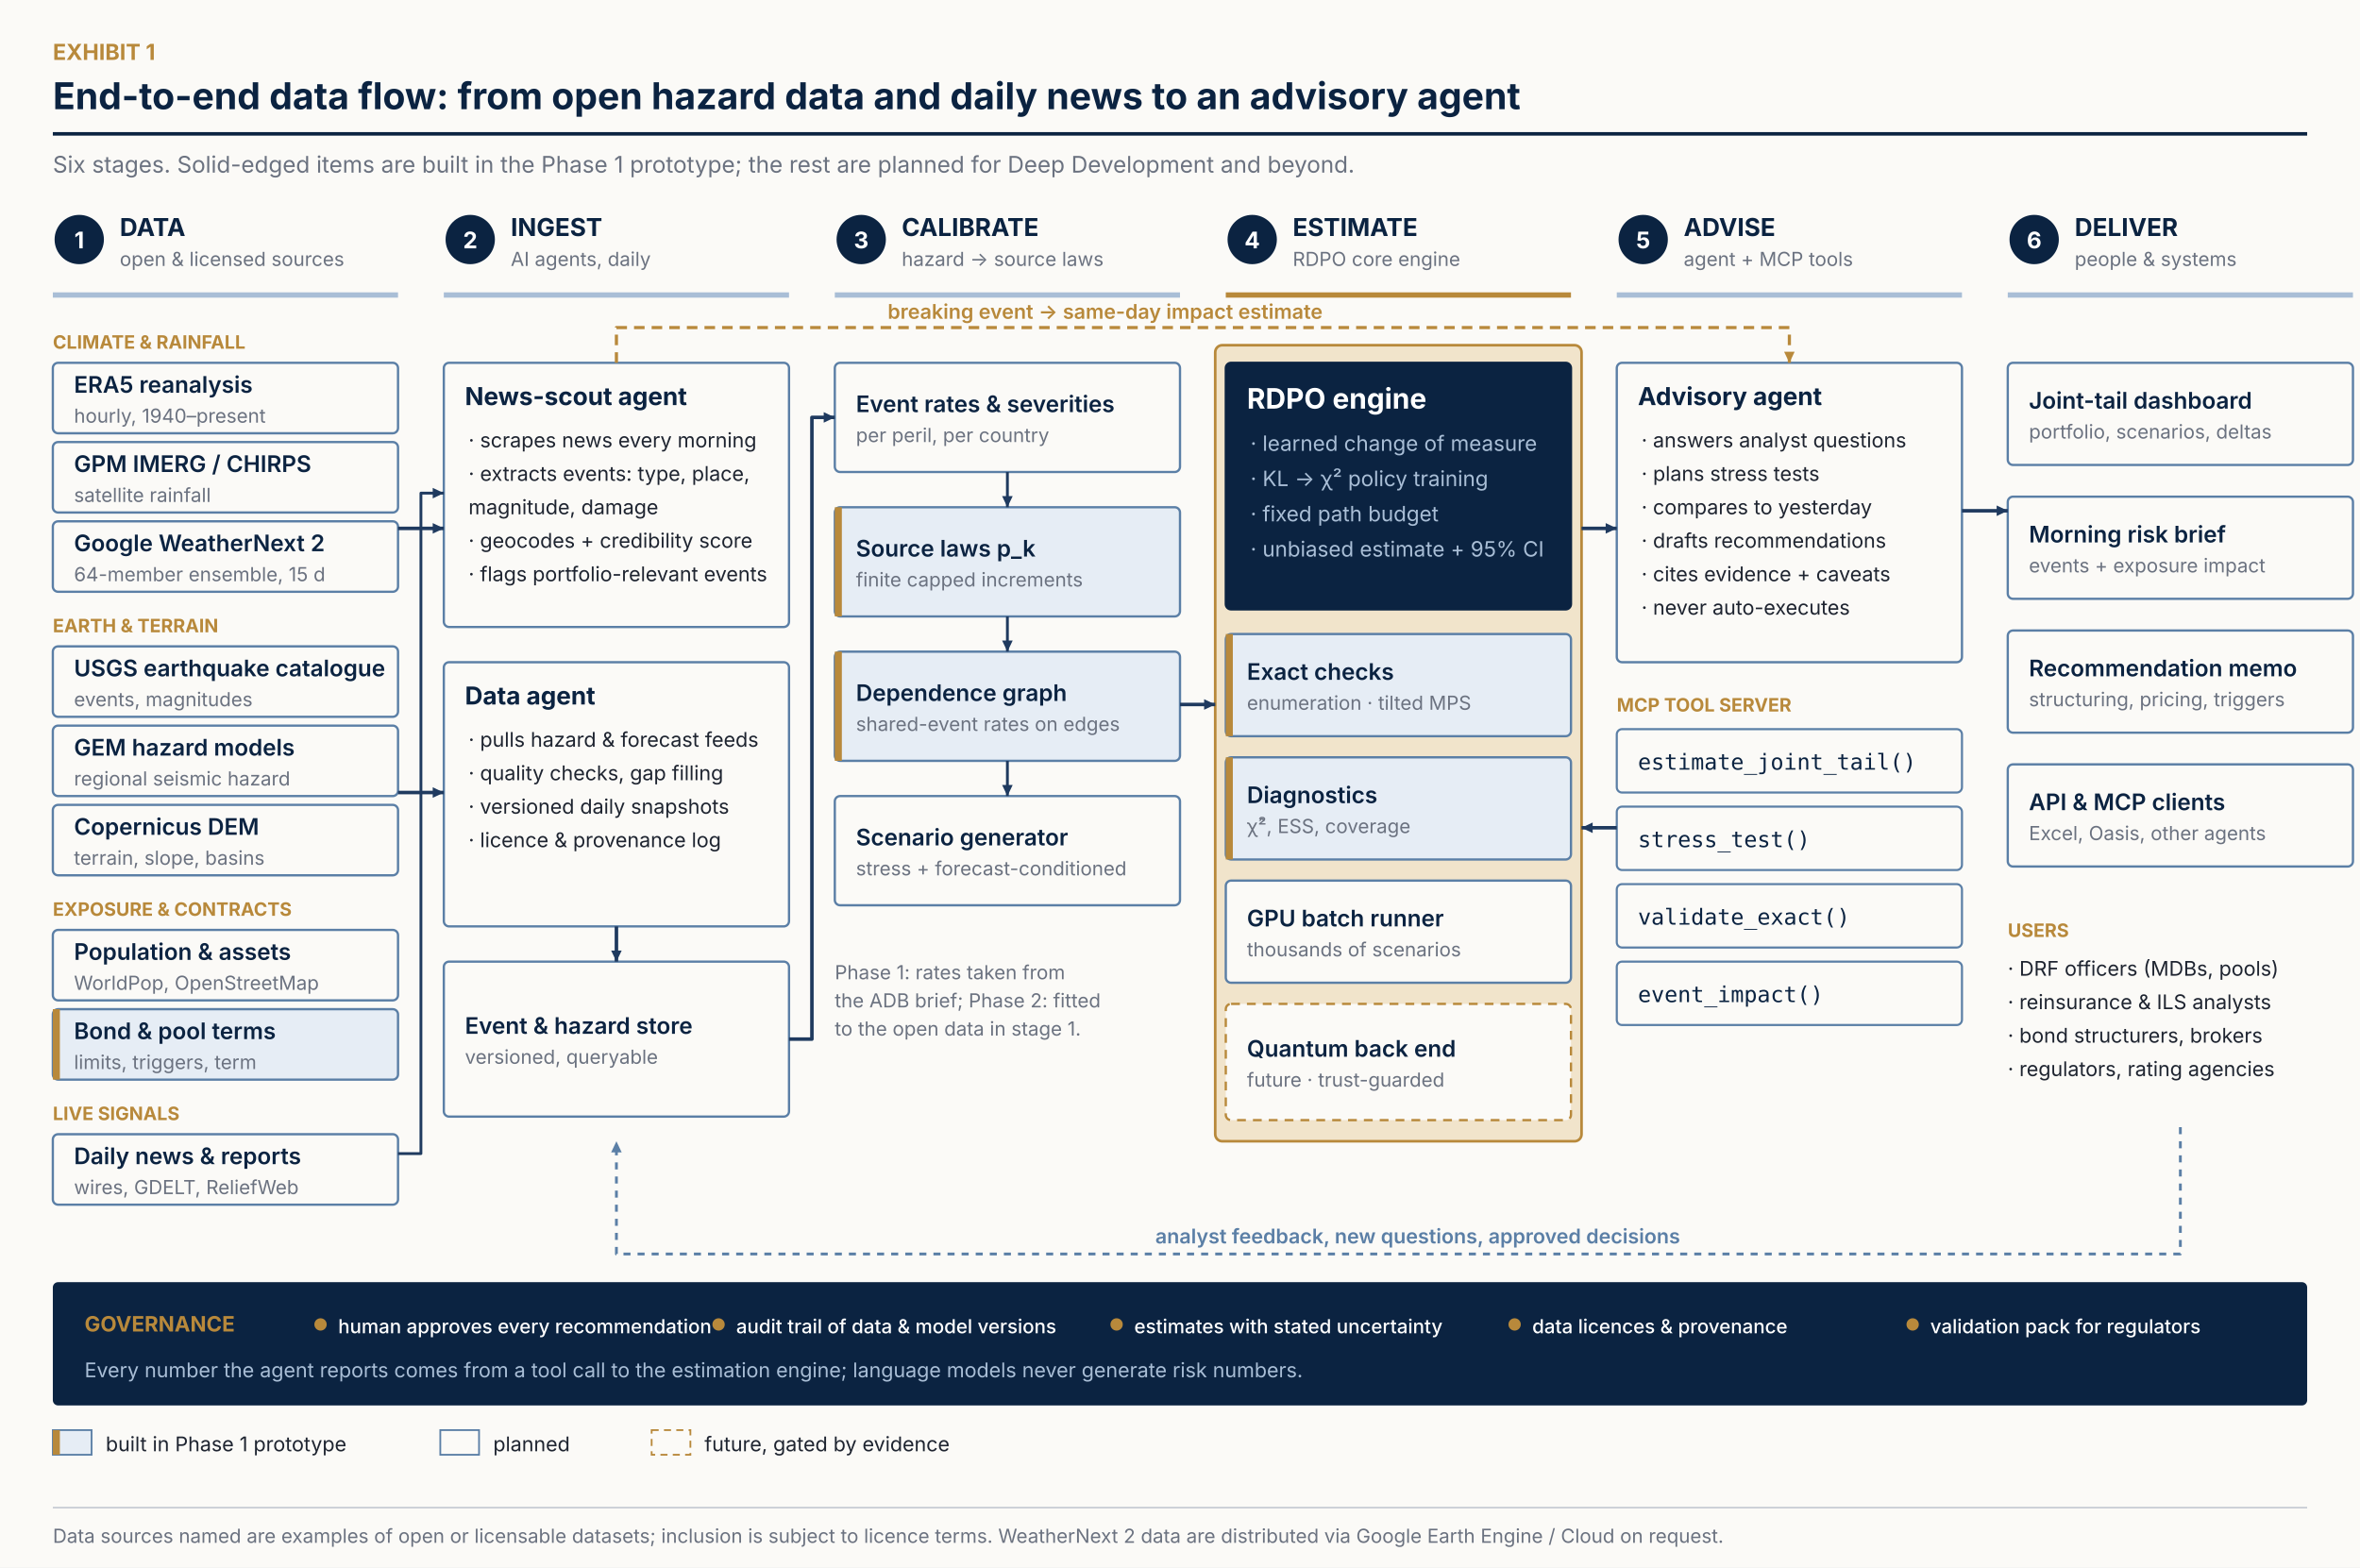
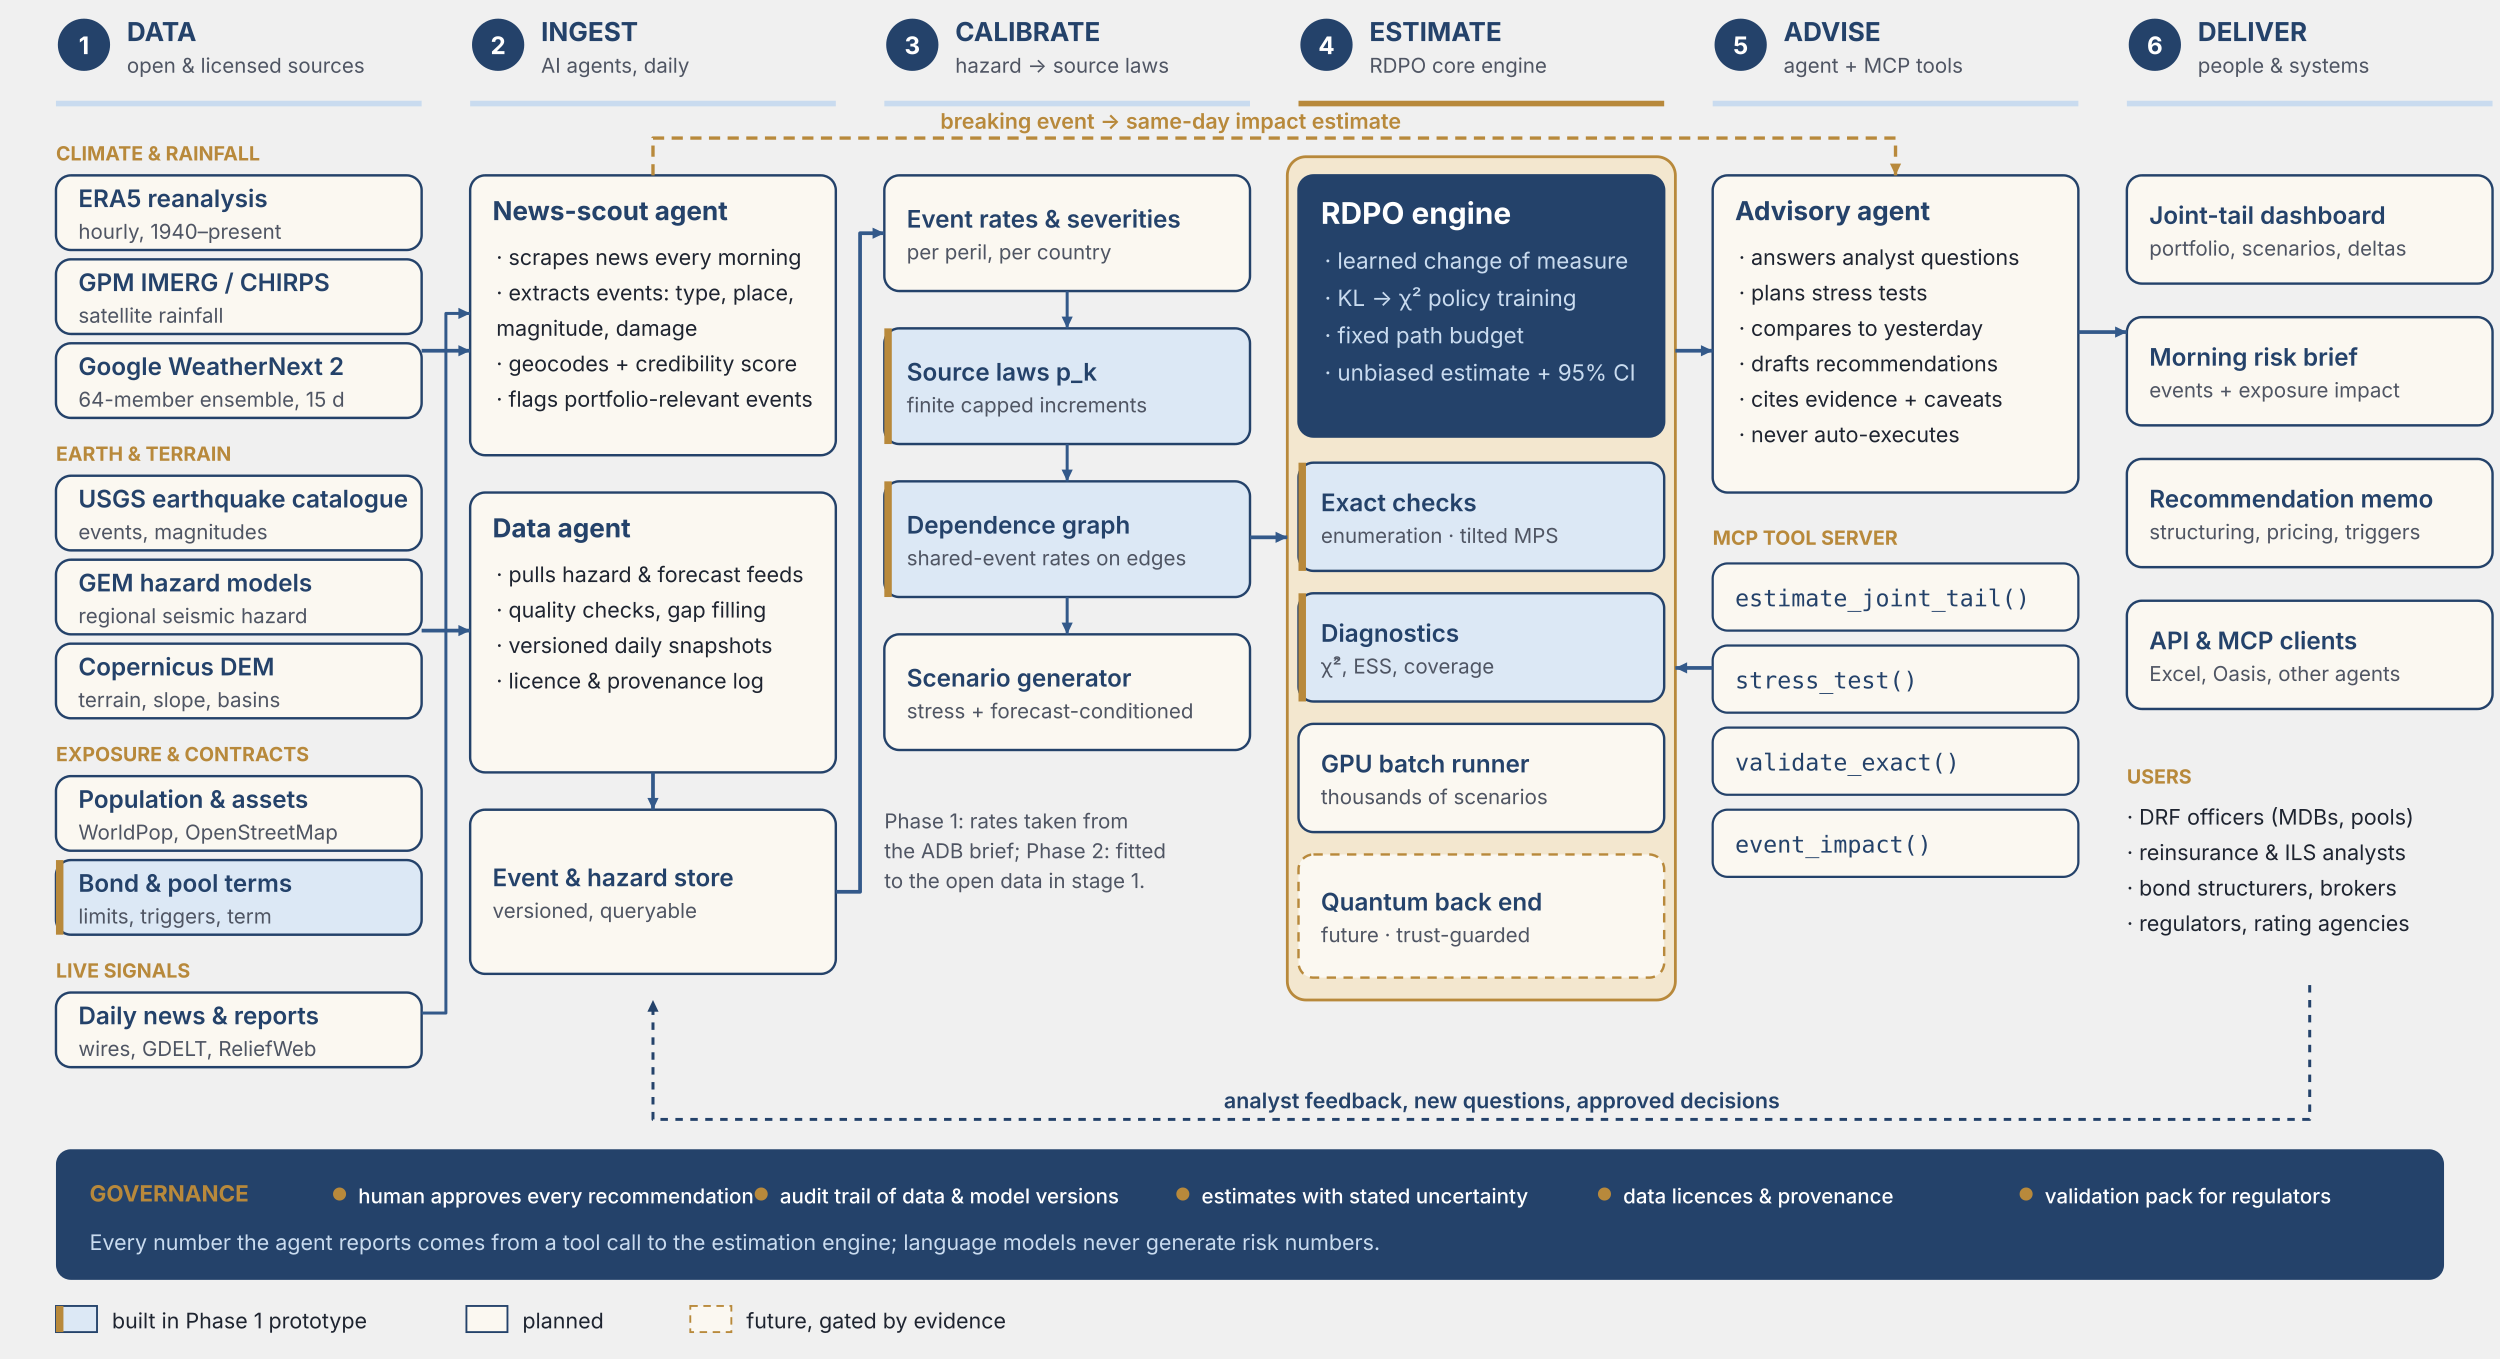
- <svg xmlns="http://www.w3.org/2000/svg" viewBox="0 0 1340 890" width="1340" height="890" font-family="Inter, 'Helvetica Neue', Arial, sans-serif">
-   <rect width="1340" height="890" fill="#FBFAF7" />
-   <text x="30" y="34" font-size="12.5" fill="#B8893B" font-weight="700" text-anchor="start">EXHIBIT 1</text>
-   <text x="30" y="62" font-size="21" fill="#0B2341" font-weight="700" text-anchor="start">End-to-end data flow: from open hazard data and daily news to an advisory agent</text>
-   <line x1="30" y1="76" x2="1310" y2="76" stroke="#0B2341" stroke-width="2" />
-   <text x="30" y="98" font-size="13" fill="#6B7280" font-weight="400" text-anchor="start">Six stages. Solid-edged items are built in the Phase 1 prototype; the rest are planned for Deep Development and beyond.</text>
-   <circle cx="45" cy="136" r="14" fill="#0B2341" />
-   <text x="45" y="141" font-size="13" fill="#FFFFFF" font-weight="700" text-anchor="middle">1</text>
-   <text x="68" y="134" font-size="14" fill="#0B2341" font-weight="700" text-anchor="start">DATA</text>
-   <text x="68" y="151" font-size="11" fill="#6B7280" font-weight="400" text-anchor="start">open &amp; licensed sources</text>
-   <rect x="30" y="166" width="196" height="3" fill="#A9BED6" />
-   <circle cx="267" cy="136" r="14" fill="#0B2341" />
-   <text x="267" y="141" font-size="13" fill="#FFFFFF" font-weight="700" text-anchor="middle">2</text>
-   <text x="290" y="134" font-size="14" fill="#0B2341" font-weight="700" text-anchor="start">INGEST</text>
-   <text x="290" y="151" font-size="11" fill="#6B7280" font-weight="400" text-anchor="start">AI agents, daily</text>
-   <rect x="252" y="166" width="196" height="3" fill="#A9BED6" />
-   <circle cx="489" cy="136" r="14" fill="#0B2341" />
-   <text x="489" y="141" font-size="13" fill="#FFFFFF" font-weight="700" text-anchor="middle">3</text>
-   <text x="512" y="134" font-size="14" fill="#0B2341" font-weight="700" text-anchor="start">CALIBRATE</text>
-   <text x="512" y="151" font-size="11" fill="#6B7280" font-weight="400" text-anchor="start">hazard → source laws</text>
-   <rect x="474" y="166" width="196" height="3" fill="#A9BED6" />
-   <circle cx="711" cy="136" r="14" fill="#0B2341" />
-   <text x="711" y="141" font-size="13" fill="#FFFFFF" font-weight="700" text-anchor="middle">4</text>
-   <text x="734" y="134" font-size="14" fill="#0B2341" font-weight="700" text-anchor="start">ESTIMATE</text>
-   <text x="734" y="151" font-size="11" fill="#6B7280" font-weight="400" text-anchor="start">RDPO core engine</text>
-   <rect x="696" y="166" width="196" height="3" fill="#B8893B" />
-   <circle cx="933" cy="136" r="14" fill="#0B2341" />
-   <text x="933" y="141" font-size="13" fill="#FFFFFF" font-weight="700" text-anchor="middle">5</text>
-   <text x="956" y="134" font-size="14" fill="#0B2341" font-weight="700" text-anchor="start">ADVISE</text>
-   <text x="956" y="151" font-size="11" fill="#6B7280" font-weight="400" text-anchor="start">agent + MCP tools</text>
-   <rect x="918" y="166" width="196" height="3" fill="#A9BED6" />
-   <circle cx="1155" cy="136" r="14" fill="#0B2341" />
-   <text x="1155" y="141" font-size="13" fill="#FFFFFF" font-weight="700" text-anchor="middle">6</text>
-   <text x="1178" y="134" font-size="14" fill="#0B2341" font-weight="700" text-anchor="start">DELIVER</text>
-   <text x="1178" y="151" font-size="11" fill="#6B7280" font-weight="400" text-anchor="start">people &amp; systems</text>
-   <rect x="1140" y="166" width="196" height="3" fill="#A9BED6" />
-   <text x="30" y="198" font-size="10.5" fill="#B8893B" font-weight="700" text-anchor="start">CLIMATE &amp; RAINFALL</text>
-   <rect x="30" y="206" width="196" height="40" rx="3" fill="#FBFAF7" stroke="#5B7FA6" stroke-width="1.3" />
-   <text x="42" y="223.0" font-size="13" fill="#0B2341" font-weight="600" text-anchor="start">ERA5 reanalysis</text>
-   <text x="42" y="240.0" font-size="11" fill="#6B7280" font-weight="400" text-anchor="start">hourly, 1940–present</text>
-   <rect x="30" y="251" width="196" height="40" rx="3" fill="#FBFAF7" stroke="#5B7FA6" stroke-width="1.3" />
-   <text x="42" y="268.0" font-size="13" fill="#0B2341" font-weight="600" text-anchor="start">GPM IMERG / CHIRPS</text>
-   <text x="42" y="285.0" font-size="11" fill="#6B7280" font-weight="400" text-anchor="start">satellite rainfall</text>
-   <rect x="30" y="296" width="196" height="40" rx="3" fill="#FBFAF7" stroke="#5B7FA6" stroke-width="1.3" />
-   <text x="42" y="313.0" font-size="13" fill="#0B2341" font-weight="600" text-anchor="start">Google WeatherNext 2</text>
-   <text x="42" y="330.0" font-size="11" fill="#6B7280" font-weight="400" text-anchor="start">64-member ensemble, 15 d</text>
-   <text x="30" y="359" font-size="10.5" fill="#B8893B" font-weight="700" text-anchor="start">EARTH &amp; TERRAIN</text>
-   <rect x="30" y="367" width="196" height="40" rx="3" fill="#FBFAF7" stroke="#5B7FA6" stroke-width="1.3" />
-   <text x="42" y="384.0" font-size="13" fill="#0B2341" font-weight="600" text-anchor="start">USGS earthquake catalogue</text>
-   <text x="42" y="401.0" font-size="11" fill="#6B7280" font-weight="400" text-anchor="start">events, magnitudes</text>
-   <rect x="30" y="412" width="196" height="40" rx="3" fill="#FBFAF7" stroke="#5B7FA6" stroke-width="1.3" />
-   <text x="42" y="429.0" font-size="13" fill="#0B2341" font-weight="600" text-anchor="start">GEM hazard models</text>
-   <text x="42" y="446.0" font-size="11" fill="#6B7280" font-weight="400" text-anchor="start">regional seismic hazard</text>
-   <rect x="30" y="457" width="196" height="40" rx="3" fill="#FBFAF7" stroke="#5B7FA6" stroke-width="1.3" />
-   <text x="42" y="474.0" font-size="13" fill="#0B2341" font-weight="600" text-anchor="start">Copernicus DEM</text>
-   <text x="42" y="491.0" font-size="11" fill="#6B7280" font-weight="400" text-anchor="start">terrain, slope, basins</text>
-   <text x="30" y="520" font-size="10.5" fill="#B8893B" font-weight="700" text-anchor="start">EXPOSURE &amp; CONTRACTS</text>
-   <rect x="30" y="528" width="196" height="40" rx="3" fill="#FBFAF7" stroke="#5B7FA6" stroke-width="1.3" />
-   <text x="42" y="545.0" font-size="13" fill="#0B2341" font-weight="600" text-anchor="start">Population &amp; assets</text>
-   <text x="42" y="562.0" font-size="11" fill="#6B7280" font-weight="400" text-anchor="start">WorldPop, OpenStreetMap</text>
-   <rect x="30" y="573" width="196" height="40" rx="3" fill="#E6EDF5" stroke="#5B7FA6" stroke-width="1.3" />
-   <rect x="30" y="573" width="4" height="40" fill="#B8893B" />
-   <text x="42" y="590.0" font-size="13" fill="#0B2341" font-weight="600" text-anchor="start">Bond &amp; pool terms</text>
-   <text x="42" y="607.0" font-size="11" fill="#6B7280" font-weight="400" text-anchor="start">limits, triggers, term</text>
-   <text x="30" y="636" font-size="10.5" fill="#B8893B" font-weight="700" text-anchor="start">LIVE SIGNALS</text>
-   <rect x="30" y="644" width="196" height="40" rx="3" fill="#FBFAF7" stroke="#5B7FA6" stroke-width="1.3" />
-   <text x="42" y="661.0" font-size="13" fill="#0B2341" font-weight="600" text-anchor="start">Daily news &amp; reports</text>
-   <text x="42" y="678.0" font-size="11" fill="#6B7280" font-weight="400" text-anchor="start">wires, GDELT, ReliefWeb</text>
-   <rect x="252" y="206" width="196" height="150" rx="3" fill="#FBFAF7" stroke="#5B7FA6" stroke-width="1.3" />
-   <text x="264" y="286.0" font-size="13" fill="#0B2341" font-weight="600" text-anchor="start" />
-   <text x="264" y="230" font-size="14" fill="#0B2341" font-weight="700" text-anchor="start">News-scout agent</text>
-   <text x="266" y="254" font-size="11.5" fill="#1E2430" font-weight="400" text-anchor="start">· scrapes news every morning</text>
-   <text x="266" y="273" font-size="11.5" fill="#1E2430" font-weight="400" text-anchor="start">· extracts events: type, place,</text>
-   <text x="266" y="292" font-size="11.5" fill="#1E2430" font-weight="400" text-anchor="start">  magnitude, damage</text>
-   <text x="266" y="311" font-size="11.5" fill="#1E2430" font-weight="400" text-anchor="start">· geocodes + credibility score</text>
-   <text x="266" y="330" font-size="11.5" fill="#1E2430" font-weight="400" text-anchor="start">· flags portfolio-relevant events</text>
-   <rect x="252" y="376" width="196" height="150" rx="3" fill="#FBFAF7" stroke="#5B7FA6" stroke-width="1.3" />
-   <text x="264" y="456.0" font-size="13" fill="#0B2341" font-weight="600" text-anchor="start" />
-   <text x="264" y="400" font-size="14" fill="#0B2341" font-weight="700" text-anchor="start">Data agent</text>
-   <text x="266" y="424" font-size="11.5" fill="#1E2430" font-weight="400" text-anchor="start">· pulls hazard &amp; forecast feeds</text>
-   <text x="266" y="443" font-size="11.5" fill="#1E2430" font-weight="400" text-anchor="start">· quality checks, gap filling</text>
-   <text x="266" y="462" font-size="11.5" fill="#1E2430" font-weight="400" text-anchor="start">· versioned daily snapshots</text>
-   <text x="266" y="481" font-size="11.5" fill="#1E2430" font-weight="400" text-anchor="start">· licence &amp; provenance log</text>
-   <rect x="252" y="546" width="196" height="88" rx="3" fill="#FBFAF7" stroke="#5B7FA6" stroke-width="1.3" />
-   <text x="264" y="587.0" font-size="13" fill="#0B2341" font-weight="600" text-anchor="start">Event &amp; hazard store</text>
-   <text x="264" y="604.0" font-size="11" fill="#6B7280" font-weight="400" text-anchor="start">versioned, queryable</text>
-   <rect x="474" y="206" width="196" height="62" rx="3" fill="#FBFAF7" stroke="#5B7FA6" stroke-width="1.3" />
-   <text x="486" y="234.0" font-size="13" fill="#0B2341" font-weight="600" text-anchor="start">Event rates &amp; severities</text>
-   <text x="486" y="251.0" font-size="11" fill="#6B7280" font-weight="400" text-anchor="start">per peril, per country</text>
-   <rect x="474" y="288" width="196" height="62" rx="3" fill="#E6EDF5" stroke="#5B7FA6" stroke-width="1.3" />
-   <rect x="474" y="288" width="4" height="62" fill="#B8893B" />
-   <text x="486" y="316.0" font-size="13" fill="#0B2341" font-weight="600" text-anchor="start">Source laws p_k</text>
-   <text x="486" y="333.0" font-size="11" fill="#6B7280" font-weight="400" text-anchor="start">finite capped increments</text>
-   <rect x="474" y="370" width="196" height="62" rx="3" fill="#E6EDF5" stroke="#5B7FA6" stroke-width="1.3" />
-   <rect x="474" y="370" width="4" height="62" fill="#B8893B" />
-   <text x="486" y="398.0" font-size="13" fill="#0B2341" font-weight="600" text-anchor="start">Dependence graph</text>
-   <text x="486" y="415.0" font-size="11" fill="#6B7280" font-weight="400" text-anchor="start">shared-event rates on edges</text>
-   <rect x="474" y="452" width="196" height="62" rx="3" fill="#FBFAF7" stroke="#5B7FA6" stroke-width="1.3" />
-   <text x="486" y="480.0" font-size="13" fill="#0B2341" font-weight="600" text-anchor="start">Scenario generator</text>
-   <text x="486" y="497.0" font-size="11" fill="#6B7280" font-weight="400" text-anchor="start">stress + forecast-conditioned</text>
-   <text x="474" y="556" font-size="11" fill="#6B7280" font-weight="400" text-anchor="start">Phase 1: rates taken from</text>
-   <text x="474" y="572" font-size="11" fill="#6B7280" font-weight="400" text-anchor="start">the ADB brief; Phase 2: fitted</text>
-   <text x="474" y="588" font-size="11" fill="#6B7280" font-weight="400" text-anchor="start">to the open data in stage 1.</text>
-   <rect x="690" y="196" width="208" height="452" rx="4" fill="#F1E4CB" stroke="#B8893B" stroke-width="1.5" />
-   <rect x="696" y="206" width="196" height="140" rx="3" fill="#0B2341" stroke="#0B2341" stroke-width="1.3" />
-   <text x="708" y="281.0" font-size="13" fill="#FFFFFF" font-weight="600" text-anchor="start" />
-   <text x="708" y="232" font-size="16" fill="#FFFFFF" font-weight="700" text-anchor="start">RDPO engine</text>
-   <text x="710" y="256" font-size="12" fill="#A9BED6" font-weight="400" text-anchor="start">· learned change of measure</text>
-   <text x="710" y="276" font-size="12" fill="#A9BED6" font-weight="400" text-anchor="start">· KL → χ² policy training</text>
-   <text x="710" y="296" font-size="12" fill="#A9BED6" font-weight="400" text-anchor="start">· fixed path budget</text>
-   <text x="710" y="316" font-size="12" fill="#A9BED6" font-weight="400" text-anchor="start">· unbiased estimate + 95% CI</text>
-   <rect x="696" y="360" width="196" height="58" rx="3" fill="#E6EDF5" stroke="#5B7FA6" stroke-width="1.3" />
-   <rect x="696" y="360" width="4" height="58" fill="#B8893B" />
-   <text x="708" y="386.0" font-size="13" fill="#0B2341" font-weight="600" text-anchor="start">Exact checks</text>
-   <text x="708" y="403.0" font-size="11" fill="#6B7280" font-weight="400" text-anchor="start">enumeration · tilted MPS</text>
-   <rect x="696" y="430" width="196" height="58" rx="3" fill="#E6EDF5" stroke="#5B7FA6" stroke-width="1.3" />
-   <rect x="696" y="430" width="4" height="58" fill="#B8893B" />
-   <text x="708" y="456.0" font-size="13" fill="#0B2341" font-weight="600" text-anchor="start">Diagnostics</text>
-   <text x="708" y="473.0" font-size="11" fill="#6B7280" font-weight="400" text-anchor="start">χ̂², ESS, coverage</text>
-   <rect x="696" y="500" width="196" height="58" rx="3" fill="#FBFAF7" stroke="#5B7FA6" stroke-width="1.3" />
-   <text x="708" y="526.0" font-size="13" fill="#0B2341" font-weight="600" text-anchor="start">GPU batch runner</text>
-   <text x="708" y="543.0" font-size="11" fill="#6B7280" font-weight="400" text-anchor="start">thousands of scenarios</text>
-   <rect x="696" y="570" width="196" height="66" rx="3" fill="#FBFAF7" stroke="#B8893B" stroke-width="1.3" stroke-dasharray="5 4" />
-   <text x="708" y="600.0" font-size="13" fill="#0B2341" font-weight="600" text-anchor="start">Quantum back end</text>
-   <text x="708" y="617.0" font-size="11" fill="#6B7280" font-weight="400" text-anchor="start">future · trust-guarded</text>
-   <rect x="918" y="206" width="196" height="170" rx="3" fill="#FBFAF7" stroke="#5B7FA6" stroke-width="1.3" />
-   <text x="930" y="296.0" font-size="13" fill="#0B2341" font-weight="600" text-anchor="start" />
-   <text x="930" y="230" font-size="14" fill="#0B2341" font-weight="700" text-anchor="start">Advisory agent</text>
-   <text x="932" y="254" font-size="11.5" fill="#1E2430" font-weight="400" text-anchor="start">· answers analyst questions</text>
-   <text x="932" y="273" font-size="11.5" fill="#1E2430" font-weight="400" text-anchor="start">· plans stress tests</text>
-   <text x="932" y="292" font-size="11.5" fill="#1E2430" font-weight="400" text-anchor="start">· compares to yesterday</text>
-   <text x="932" y="311" font-size="11.5" fill="#1E2430" font-weight="400" text-anchor="start">· drafts recommendations</text>
-   <text x="932" y="330" font-size="11.5" fill="#1E2430" font-weight="400" text-anchor="start">· cites evidence + caveats</text>
-   <text x="932" y="349" font-size="11.5" fill="#1E2430" font-weight="400" text-anchor="start">· never auto-executes</text>
-   <text x="918" y="404" font-size="10.5" fill="#B8893B" font-weight="700" text-anchor="start">MCP TOOL SERVER</text>
-   <rect x="918" y="414" width="196" height="36" rx="3" fill="#FBFAF7" stroke="#5B7FA6" stroke-width="1.2" />
-   <text x="930" y="437" font-size="12.5" fill="#0B2341" font-weight="500" text-anchor="start" font-family="'JetBrains Mono', Menlo, monospace">estimate_joint_tail()</text>
-   <rect x="918" y="458" width="196" height="36" rx="3" fill="#FBFAF7" stroke="#5B7FA6" stroke-width="1.2" />
-   <text x="930" y="481" font-size="12.5" fill="#0B2341" font-weight="500" text-anchor="start" font-family="'JetBrains Mono', Menlo, monospace">stress_test()</text>
-   <rect x="918" y="502" width="196" height="36" rx="3" fill="#FBFAF7" stroke="#5B7FA6" stroke-width="1.2" />
-   <text x="930" y="525" font-size="12.5" fill="#0B2341" font-weight="500" text-anchor="start" font-family="'JetBrains Mono', Menlo, monospace">validate_exact()</text>
-   <rect x="918" y="546" width="196" height="36" rx="3" fill="#FBFAF7" stroke="#5B7FA6" stroke-width="1.2" />
-   <text x="930" y="569" font-size="12.5" fill="#0B2341" font-weight="500" text-anchor="start" font-family="'JetBrains Mono', Menlo, monospace">event_impact()</text>
-   <rect x="1140" y="206" width="196" height="58" rx="3" fill="#FBFAF7" stroke="#5B7FA6" stroke-width="1.3" />
-   <text x="1152" y="232.0" font-size="13" fill="#0B2341" font-weight="600" text-anchor="start">Joint-tail dashboard</text>
-   <text x="1152" y="249.0" font-size="11" fill="#6B7280" font-weight="400" text-anchor="start">portfolio, scenarios, deltas</text>
-   <rect x="1140" y="282" width="196" height="58" rx="3" fill="#FBFAF7" stroke="#5B7FA6" stroke-width="1.3" />
-   <text x="1152" y="308.0" font-size="13" fill="#0B2341" font-weight="600" text-anchor="start">Morning risk brief</text>
-   <text x="1152" y="325.0" font-size="11" fill="#6B7280" font-weight="400" text-anchor="start">events + exposure impact</text>
-   <rect x="1140" y="358" width="196" height="58" rx="3" fill="#FBFAF7" stroke="#5B7FA6" stroke-width="1.3" />
-   <text x="1152" y="384.0" font-size="13" fill="#0B2341" font-weight="600" text-anchor="start">Recommendation memo</text>
-   <text x="1152" y="401.0" font-size="11" fill="#6B7280" font-weight="400" text-anchor="start">structuring, pricing, triggers</text>
-   <rect x="1140" y="434" width="196" height="58" rx="3" fill="#FBFAF7" stroke="#5B7FA6" stroke-width="1.3" />
-   <text x="1152" y="460.0" font-size="13" fill="#0B2341" font-weight="600" text-anchor="start">API &amp; MCP clients</text>
-   <text x="1152" y="477.0" font-size="11" fill="#6B7280" font-weight="400" text-anchor="start">Excel, Oasis, other agents</text>
-   <text x="1140" y="532" font-size="10.5" fill="#B8893B" font-weight="700" text-anchor="start">USERS</text>
-   <text x="1140" y="554" font-size="11.5" fill="#1E2430" font-weight="400" text-anchor="start">· DRF officers (MDBs, pools)</text>
-   <text x="1140" y="573" font-size="11.5" fill="#1E2430" font-weight="400" text-anchor="start">· reinsurance &amp; ILS analysts</text>
-   <text x="1140" y="592" font-size="11.5" fill="#1E2430" font-weight="400" text-anchor="start">· bond structurers, brokers</text>
-   <text x="1140" y="611" font-size="11.5" fill="#1E2430" font-weight="400" text-anchor="start">· regulators, rating agencies</text>
-   <polyline points="226,300 252,300" fill="none" stroke="#1F3A5F" stroke-width="2" stroke-linejoin="round" />
-   <polygon points="252,300 245.7,303.0 245.7,297.0" fill="#1F3A5F" />
-   <polyline points="226,450 252,450" fill="none" stroke="#1F3A5F" stroke-width="2" stroke-linejoin="round" />
-   <polygon points="252,450 245.7,453.0 245.7,447.0" fill="#1F3A5F" />
-   <polyline points="226,655 239,655 239,280 252,280" fill="none" stroke="#1F3A5F" stroke-width="1.6" stroke-linejoin="round" />
-   <polygon points="252,280 245.7,283.0 245.7,277.0" fill="#1F3A5F" />
-   <polyline points="350.0,526 350.0,546" fill="none" stroke="#1F3A5F" stroke-width="2" stroke-linejoin="round" />
-   <polygon points="350.0,546 347.0,539.7 353.0,539.7" fill="#1F3A5F" />
-   <polyline points="448,590 461,590 461,237 474,237" fill="none" stroke="#1F3A5F" stroke-width="2" stroke-linejoin="round" />
-   <polygon points="474,237 467.7,240.0 467.7,234.0" fill="#1F3A5F" />
-   <polyline points="572.0,268 572.0,288" fill="none" stroke="#1F3A5F" stroke-width="1.6" stroke-linejoin="round" />
-   <polygon points="572.0,288 569.0,281.7 575.0,281.7" fill="#1F3A5F" />
-   <polyline points="572.0,350 572.0,370" fill="none" stroke="#1F3A5F" stroke-width="1.6" stroke-linejoin="round" />
-   <polygon points="572.0,370 569.0,363.7 575.0,363.7" fill="#1F3A5F" />
-   <polyline points="572.0,432 572.0,452" fill="none" stroke="#1F3A5F" stroke-width="1.6" stroke-linejoin="round" />
-   <polygon points="572.0,452 569.0,445.7 575.0,445.7" fill="#1F3A5F" />
-   <polyline points="670,400 690,400" fill="none" stroke="#1F3A5F" stroke-width="2" stroke-linejoin="round" />
-   <polygon points="690,400 683.7,403.0 683.7,397.0" fill="#1F3A5F" />
-   <polyline points="918,470 898,470" fill="none" stroke="#1F3A5F" stroke-width="2" stroke-linejoin="round" />
-   <polygon points="898,470 904.3,467.0 904.3,473.0" fill="#1F3A5F" />
-   <polyline points="898,300 918,300" fill="none" stroke="#1F3A5F" stroke-width="2" stroke-linejoin="round" />
-   <polygon points="918,300 911.7,303.0 911.7,297.0" fill="#1F3A5F" />
-   <polyline points="1114,290 1140,290" fill="none" stroke="#1F3A5F" stroke-width="2" stroke-linejoin="round" />
-   <polygon points="1140,290 1133.7,293.0 1133.7,287.0" fill="#1F3A5F" />
-   <polyline points="350.0,206 350.0,186 1016.0,186 1016.0,206" fill="none" stroke="#B8893B" stroke-width="1.8" stroke-dasharray="6 4" stroke-linejoin="round" />
-   <polygon points="1016.0,206 1013.0,199.7 1019.0,199.7" fill="#B8893B" />
-   <text x="504" y="181" font-size="11.5" fill="#B8893B" font-weight="600" text-anchor="start">breaking event → same-day impact estimate</text>
-   <polyline points="1238.0,640 1238.0,712 350.0,712 350.0,648" fill="none" stroke="#5B7FA6" stroke-width="1.6" stroke-dasharray="4 4" stroke-linejoin="round" />
-   <polygon points="350.0,648 353.0,654.3 347.0,654.3" fill="#5B7FA6" />
-   <text x="656" y="706" font-size="11.5" fill="#5B7FA6" font-weight="600" text-anchor="start">analyst feedback, new questions, approved decisions</text>
-   <rect x="30" y="728" width="1280" height="70" rx="3" fill="#0B2341" />
-   <text x="48" y="756" font-size="12" fill="#B8893B" font-weight="700" text-anchor="start">GOVERNANCE</text>
-   <circle cx="182" cy="752" r="3.5" fill="#B8893B" />
-   <text x="192" y="757" font-size="11" fill="#FFFFFF" font-weight="500" text-anchor="start">human approves every recommendation</text>
-   <circle cx="408" cy="752" r="3.5" fill="#B8893B" />
-   <text x="418" y="757" font-size="11" fill="#FFFFFF" font-weight="500" text-anchor="start">audit trail of data &amp; model versions</text>
-   <circle cx="634" cy="752" r="3.5" fill="#B8893B" />
-   <text x="644" y="757" font-size="11" fill="#FFFFFF" font-weight="500" text-anchor="start">estimates with stated uncertainty</text>
-   <circle cx="860" cy="752" r="3.5" fill="#B8893B" />
-   <text x="870" y="757" font-size="11" fill="#FFFFFF" font-weight="500" text-anchor="start">data licences &amp; provenance</text>
-   <circle cx="1086" cy="752" r="3.5" fill="#B8893B" />
-   <text x="1096" y="757" font-size="11" fill="#FFFFFF" font-weight="500" text-anchor="start">validation pack for regulators</text>
-   <text x="48" y="782" font-size="11.5" fill="#A9BED6" font-weight="400" text-anchor="start">Every number the agent reports comes from a tool call to the estimation engine; language models never generate risk numbers.</text>
-   <rect x="30" y="812" width="22" height="14" fill="#E6EDF5" stroke="#5B7FA6" />
-   <rect x="30" y="812" width="4" height="14" fill="#B8893B" />
-   <text x="60" y="824" font-size="11.5" fill="#1E2430" font-weight="400" text-anchor="start">built in Phase 1 prototype</text>
-   <rect x="250" y="812" width="22" height="14" fill="#FBFAF7" stroke="#5B7FA6" />
-   <text x="280" y="824" font-size="11.5" fill="#1E2430" font-weight="400" text-anchor="start">planned</text>
-   <rect x="370" y="812" width="22" height="14" fill="#FBFAF7" stroke="#B8893B" stroke-dasharray="4 3" />
-   <text x="400" y="824" font-size="11.5" fill="#1E2430" font-weight="400" text-anchor="start">future, gated by evidence</text>
-   <line x1="30" y1="856" x2="1310" y2="856" stroke="#C9CED6" stroke-width="1" />
-   <text x="30" y="876" font-size="11" fill="#6B7280" font-weight="400" text-anchor="start">Data sources named are examples of open or licensable datasets; inclusion is subject to licence terms. WeatherNext 2 data are distributed via Google Earth Engine / Cloud on request.</text>
+ <svg xmlns="http://www.w3.org/2000/svg" viewBox="0 0 1340 728" width="1340" height="728" font-family="Inter, 'Helvetica Neue', Arial, sans-serif">
+   <g transform="translate(0,-112)">
+     <circle cx="45" cy="136" r="14" fill="#24426A" />
+     <text x="45" y="141" font-size="13" fill="#FFFFFF" font-weight="700" text-anchor="middle">1</text>
+     <text x="68" y="134" font-size="14" fill="#24426A" font-weight="700" text-anchor="start">DATA</text>
+     <text x="68" y="151" font-size="11" fill="#4F5563" font-weight="400" text-anchor="start">open &amp; licensed sources</text>
+     <rect x="30" y="166" width="196" height="3" fill="#C9DBEF" />
+     <circle cx="267" cy="136" r="14" fill="#24426A" />
+     <text x="267" y="141" font-size="13" fill="#FFFFFF" font-weight="700" text-anchor="middle">2</text>
+     <text x="290" y="134" font-size="14" fill="#24426A" font-weight="700" text-anchor="start">INGEST</text>
+     <text x="290" y="151" font-size="11" fill="#4F5563" font-weight="400" text-anchor="start">AI agents, daily</text>
+     <rect x="252" y="166" width="196" height="3" fill="#C9DBEF" />
+     <circle cx="489" cy="136" r="14" fill="#24426A" />
+     <text x="489" y="141" font-size="13" fill="#FFFFFF" font-weight="700" text-anchor="middle">3</text>
+     <text x="512" y="134" font-size="14" fill="#24426A" font-weight="700" text-anchor="start">CALIBRATE</text>
+     <text x="512" y="151" font-size="11" fill="#4F5563" font-weight="400" text-anchor="start">hazard → source laws</text>
+     <rect x="474" y="166" width="196" height="3" fill="#C9DBEF" />
+     <circle cx="711" cy="136" r="14" fill="#24426A" />
+     <text x="711" y="141" font-size="13" fill="#FFFFFF" font-weight="700" text-anchor="middle">4</text>
+     <text x="734" y="134" font-size="14" fill="#24426A" font-weight="700" text-anchor="start">ESTIMATE</text>
+     <text x="734" y="151" font-size="11" fill="#4F5563" font-weight="400" text-anchor="start">RDPO core engine</text>
+     <rect x="696" y="166" width="196" height="3" fill="#B8893B" />
+     <circle cx="933" cy="136" r="14" fill="#24426A" />
+     <text x="933" y="141" font-size="13" fill="#FFFFFF" font-weight="700" text-anchor="middle">5</text>
+     <text x="956" y="134" font-size="14" fill="#24426A" font-weight="700" text-anchor="start">ADVISE</text>
+     <text x="956" y="151" font-size="11" fill="#4F5563" font-weight="400" text-anchor="start">agent + MCP tools</text>
+     <rect x="918" y="166" width="196" height="3" fill="#C9DBEF" />
+     <circle cx="1155" cy="136" r="14" fill="#24426A" />
+     <text x="1155" y="141" font-size="13" fill="#FFFFFF" font-weight="700" text-anchor="middle">6</text>
+     <text x="1178" y="134" font-size="14" fill="#24426A" font-weight="700" text-anchor="start">DELIVER</text>
+     <text x="1178" y="151" font-size="11" fill="#4F5563" font-weight="400" text-anchor="start">people &amp; systems</text>
+     <rect x="1140" y="166" width="196" height="3" fill="#C9DBEF" />
+     <text x="30" y="198" font-size="10.5" fill="#B8893B" font-weight="700" text-anchor="start">CLIMATE &amp; RAINFALL</text>
+     <rect x="30" y="206" width="196" height="40" rx="8" fill="#FBF8F1" stroke="#24426A" stroke-width="1.3" />
+     <text x="42" y="223.0" font-size="13" fill="#24426A" font-weight="600" text-anchor="start">ERA5 reanalysis</text>
+     <text x="42" y="240.0" font-size="11" fill="#4F5563" font-weight="400" text-anchor="start">hourly, 1940–present</text>
+     <rect x="30" y="251" width="196" height="40" rx="8" fill="#FBF8F1" stroke="#24426A" stroke-width="1.3" />
+     <text x="42" y="268.0" font-size="13" fill="#24426A" font-weight="600" text-anchor="start">GPM IMERG / CHIRPS</text>
+     <text x="42" y="285.0" font-size="11" fill="#4F5563" font-weight="400" text-anchor="start">satellite rainfall</text>
+     <rect x="30" y="296" width="196" height="40" rx="8" fill="#FBF8F1" stroke="#24426A" stroke-width="1.3" />
+     <text x="42" y="313.0" font-size="13" fill="#24426A" font-weight="600" text-anchor="start">Google WeatherNext 2</text>
+     <text x="42" y="330.0" font-size="11" fill="#4F5563" font-weight="400" text-anchor="start">64-member ensemble, 15 d</text>
+     <text x="30" y="359" font-size="10.5" fill="#B8893B" font-weight="700" text-anchor="start">EARTH &amp; TERRAIN</text>
+     <rect x="30" y="367" width="196" height="40" rx="8" fill="#FBF8F1" stroke="#24426A" stroke-width="1.3" />
+     <text x="42" y="384.0" font-size="13" fill="#24426A" font-weight="600" text-anchor="start">USGS earthquake catalogue</text>
+     <text x="42" y="401.0" font-size="11" fill="#4F5563" font-weight="400" text-anchor="start">events, magnitudes</text>
+     <rect x="30" y="412" width="196" height="40" rx="8" fill="#FBF8F1" stroke="#24426A" stroke-width="1.3" />
+     <text x="42" y="429.0" font-size="13" fill="#24426A" font-weight="600" text-anchor="start">GEM hazard models</text>
+     <text x="42" y="446.0" font-size="11" fill="#4F5563" font-weight="400" text-anchor="start">regional seismic hazard</text>
+     <rect x="30" y="457" width="196" height="40" rx="8" fill="#FBF8F1" stroke="#24426A" stroke-width="1.3" />
+     <text x="42" y="474.0" font-size="13" fill="#24426A" font-weight="600" text-anchor="start">Copernicus DEM</text>
+     <text x="42" y="491.0" font-size="11" fill="#4F5563" font-weight="400" text-anchor="start">terrain, slope, basins</text>
+     <text x="30" y="520" font-size="10.5" fill="#B8893B" font-weight="700" text-anchor="start">EXPOSURE &amp; CONTRACTS</text>
+     <rect x="30" y="528" width="196" height="40" rx="8" fill="#FBF8F1" stroke="#24426A" stroke-width="1.3" />
+     <text x="42" y="545.0" font-size="13" fill="#24426A" font-weight="600" text-anchor="start">Population &amp; assets</text>
+     <text x="42" y="562.0" font-size="11" fill="#4F5563" font-weight="400" text-anchor="start">WorldPop, OpenStreetMap</text>
+     <rect x="30" y="573" width="196" height="40" rx="8" fill="#DCE8F5" stroke="#24426A" stroke-width="1.3" />
+     <rect x="30" y="573" width="4" height="40" fill="#B8893B" />
+     <text x="42" y="590.0" font-size="13" fill="#24426A" font-weight="600" text-anchor="start">Bond &amp; pool terms</text>
+     <text x="42" y="607.0" font-size="11" fill="#4F5563" font-weight="400" text-anchor="start">limits, triggers, term</text>
+     <text x="30" y="636" font-size="10.5" fill="#B8893B" font-weight="700" text-anchor="start">LIVE SIGNALS</text>
+     <rect x="30" y="644" width="196" height="40" rx="8" fill="#FBF8F1" stroke="#24426A" stroke-width="1.3" />
+     <text x="42" y="661.0" font-size="13" fill="#24426A" font-weight="600" text-anchor="start">Daily news &amp; reports</text>
+     <text x="42" y="678.0" font-size="11" fill="#4F5563" font-weight="400" text-anchor="start">wires, GDELT, ReliefWeb</text>
+     <rect x="252" y="206" width="196" height="150" rx="8" fill="#FBF8F1" stroke="#24426A" stroke-width="1.3" />
+     <text x="264" y="286.0" font-size="13" fill="#24426A" font-weight="600" text-anchor="start" />
+     <text x="264" y="230" font-size="14" fill="#24426A" font-weight="700" text-anchor="start">News-scout agent</text>
+     <text x="266" y="254" font-size="11.5" fill="#1E2430" font-weight="400" text-anchor="start">· scrapes news every morning</text>
+     <text x="266" y="273" font-size="11.5" fill="#1E2430" font-weight="400" text-anchor="start">· extracts events: type, place,</text>
+     <text x="266" y="292" font-size="11.5" fill="#1E2430" font-weight="400" text-anchor="start">  magnitude, damage</text>
+     <text x="266" y="311" font-size="11.5" fill="#1E2430" font-weight="400" text-anchor="start">· geocodes + credibility score</text>
+     <text x="266" y="330" font-size="11.5" fill="#1E2430" font-weight="400" text-anchor="start">· flags portfolio-relevant events</text>
+     <rect x="252" y="376" width="196" height="150" rx="8" fill="#FBF8F1" stroke="#24426A" stroke-width="1.3" />
+     <text x="264" y="456.0" font-size="13" fill="#24426A" font-weight="600" text-anchor="start" />
+     <text x="264" y="400" font-size="14" fill="#24426A" font-weight="700" text-anchor="start">Data agent</text>
+     <text x="266" y="424" font-size="11.5" fill="#1E2430" font-weight="400" text-anchor="start">· pulls hazard &amp; forecast feeds</text>
+     <text x="266" y="443" font-size="11.5" fill="#1E2430" font-weight="400" text-anchor="start">· quality checks, gap filling</text>
+     <text x="266" y="462" font-size="11.5" fill="#1E2430" font-weight="400" text-anchor="start">· versioned daily snapshots</text>
+     <text x="266" y="481" font-size="11.5" fill="#1E2430" font-weight="400" text-anchor="start">· licence &amp; provenance log</text>
+     <rect x="252" y="546" width="196" height="88" rx="8" fill="#FBF8F1" stroke="#24426A" stroke-width="1.3" />
+     <text x="264" y="587.0" font-size="13" fill="#24426A" font-weight="600" text-anchor="start">Event &amp; hazard store</text>
+     <text x="264" y="604.0" font-size="11" fill="#4F5563" font-weight="400" text-anchor="start">versioned, queryable</text>
+     <rect x="474" y="206" width="196" height="62" rx="8" fill="#FBF8F1" stroke="#24426A" stroke-width="1.3" />
+     <text x="486" y="234.0" font-size="13" fill="#24426A" font-weight="600" text-anchor="start">Event rates &amp; severities</text>
+     <text x="486" y="251.0" font-size="11" fill="#4F5563" font-weight="400" text-anchor="start">per peril, per country</text>
+     <rect x="474" y="288" width="196" height="62" rx="8" fill="#DCE8F5" stroke="#24426A" stroke-width="1.3" />
+     <rect x="474" y="288" width="4" height="62" fill="#B8893B" />
+     <text x="486" y="316.0" font-size="13" fill="#24426A" font-weight="600" text-anchor="start">Source laws p_k</text>
+     <text x="486" y="333.0" font-size="11" fill="#4F5563" font-weight="400" text-anchor="start">finite capped increments</text>
+     <rect x="474" y="370" width="196" height="62" rx="8" fill="#DCE8F5" stroke="#24426A" stroke-width="1.3" />
+     <rect x="474" y="370" width="4" height="62" fill="#B8893B" />
+     <text x="486" y="398.0" font-size="13" fill="#24426A" font-weight="600" text-anchor="start">Dependence graph</text>
+     <text x="486" y="415.0" font-size="11" fill="#4F5563" font-weight="400" text-anchor="start">shared-event rates on edges</text>
+     <rect x="474" y="452" width="196" height="62" rx="8" fill="#FBF8F1" stroke="#24426A" stroke-width="1.3" />
+     <text x="486" y="480.0" font-size="13" fill="#24426A" font-weight="600" text-anchor="start">Scenario generator</text>
+     <text x="486" y="497.0" font-size="11" fill="#4F5563" font-weight="400" text-anchor="start">stress + forecast-conditioned</text>
+     <text x="474" y="556" font-size="11" fill="#4F5563" font-weight="400" text-anchor="start">Phase 1: rates taken from</text>
+     <text x="474" y="572" font-size="11" fill="#4F5563" font-weight="400" text-anchor="start">the ADB brief; Phase 2: fitted</text>
+     <text x="474" y="588" font-size="11" fill="#4F5563" font-weight="400" text-anchor="start">to the open data in stage 1.</text>
+     <rect x="690" y="196" width="208" height="452" rx="10" fill="#F3E7CF" stroke="#B8893B" stroke-width="1.5" />
+     <rect x="696" y="206" width="196" height="140" rx="8" fill="#24426A" stroke="#24426A" stroke-width="1.3" />
+     <text x="708" y="281.0" font-size="13" fill="#FFFFFF" font-weight="600" text-anchor="start" />
+     <text x="708" y="232" font-size="16" fill="#FFFFFF" font-weight="700" text-anchor="start">RDPO engine</text>
+     <text x="710" y="256" font-size="12" fill="#C9DBEF" font-weight="400" text-anchor="start">· learned change of measure</text>
+     <text x="710" y="276" font-size="12" fill="#C9DBEF" font-weight="400" text-anchor="start">· KL → χ² policy training</text>
+     <text x="710" y="296" font-size="12" fill="#C9DBEF" font-weight="400" text-anchor="start">· fixed path budget</text>
+     <text x="710" y="316" font-size="12" fill="#C9DBEF" font-weight="400" text-anchor="start">· unbiased estimate + 95% CI</text>
+     <rect x="696" y="360" width="196" height="58" rx="8" fill="#DCE8F5" stroke="#24426A" stroke-width="1.3" />
+     <rect x="696" y="360" width="4" height="58" fill="#B8893B" />
+     <text x="708" y="386.0" font-size="13" fill="#24426A" font-weight="600" text-anchor="start">Exact checks</text>
+     <text x="708" y="403.0" font-size="11" fill="#4F5563" font-weight="400" text-anchor="start">enumeration · tilted MPS</text>
+     <rect x="696" y="430" width="196" height="58" rx="8" fill="#DCE8F5" stroke="#24426A" stroke-width="1.3" />
+     <rect x="696" y="430" width="4" height="58" fill="#B8893B" />
+     <text x="708" y="456.0" font-size="13" fill="#24426A" font-weight="600" text-anchor="start">Diagnostics</text>
+     <text x="708" y="473.0" font-size="11" fill="#4F5563" font-weight="400" text-anchor="start">χ̂², ESS, coverage</text>
+     <rect x="696" y="500" width="196" height="58" rx="8" fill="#FBF8F1" stroke="#24426A" stroke-width="1.3" />
+     <text x="708" y="526.0" font-size="13" fill="#24426A" font-weight="600" text-anchor="start">GPU batch runner</text>
+     <text x="708" y="543.0" font-size="11" fill="#4F5563" font-weight="400" text-anchor="start">thousands of scenarios</text>
+     <rect x="696" y="570" width="196" height="66" rx="8" fill="#FBF8F1" stroke="#B8893B" stroke-width="1.3" stroke-dasharray="5 4" />
+     <text x="708" y="600.0" font-size="13" fill="#24426A" font-weight="600" text-anchor="start">Quantum back end</text>
+     <text x="708" y="617.0" font-size="11" fill="#4F5563" font-weight="400" text-anchor="start">future · trust-guarded</text>
+     <rect x="918" y="206" width="196" height="170" rx="8" fill="#FBF8F1" stroke="#24426A" stroke-width="1.3" />
+     <text x="930" y="296.0" font-size="13" fill="#24426A" font-weight="600" text-anchor="start" />
+     <text x="930" y="230" font-size="14" fill="#24426A" font-weight="700" text-anchor="start">Advisory agent</text>
+     <text x="932" y="254" font-size="11.5" fill="#1E2430" font-weight="400" text-anchor="start">· answers analyst questions</text>
+     <text x="932" y="273" font-size="11.5" fill="#1E2430" font-weight="400" text-anchor="start">· plans stress tests</text>
+     <text x="932" y="292" font-size="11.5" fill="#1E2430" font-weight="400" text-anchor="start">· compares to yesterday</text>
+     <text x="932" y="311" font-size="11.5" fill="#1E2430" font-weight="400" text-anchor="start">· drafts recommendations</text>
+     <text x="932" y="330" font-size="11.5" fill="#1E2430" font-weight="400" text-anchor="start">· cites evidence + caveats</text>
+     <text x="932" y="349" font-size="11.5" fill="#1E2430" font-weight="400" text-anchor="start">· never auto-executes</text>
+     <text x="918" y="404" font-size="10.5" fill="#B8893B" font-weight="700" text-anchor="start">MCP TOOL SERVER</text>
+     <rect x="918" y="414" width="196" height="36" rx="8" fill="#FBF8F1" stroke="#24426A" stroke-width="1.2" />
+     <text x="930" y="437" font-size="12.5" fill="#24426A" font-weight="500" text-anchor="start" font-family="'JetBrains Mono', Menlo, monospace">estimate_joint_tail()</text>
+     <rect x="918" y="458" width="196" height="36" rx="8" fill="#FBF8F1" stroke="#24426A" stroke-width="1.2" />
+     <text x="930" y="481" font-size="12.5" fill="#24426A" font-weight="500" text-anchor="start" font-family="'JetBrains Mono', Menlo, monospace">stress_test()</text>
+     <rect x="918" y="502" width="196" height="36" rx="8" fill="#FBF8F1" stroke="#24426A" stroke-width="1.2" />
+     <text x="930" y="525" font-size="12.5" fill="#24426A" font-weight="500" text-anchor="start" font-family="'JetBrains Mono', Menlo, monospace">validate_exact()</text>
+     <rect x="918" y="546" width="196" height="36" rx="8" fill="#FBF8F1" stroke="#24426A" stroke-width="1.2" />
+     <text x="930" y="569" font-size="12.5" fill="#24426A" font-weight="500" text-anchor="start" font-family="'JetBrains Mono', Menlo, monospace">event_impact()</text>
+     <rect x="1140" y="206" width="196" height="58" rx="8" fill="#FBF8F1" stroke="#24426A" stroke-width="1.3" />
+     <text x="1152" y="232.0" font-size="13" fill="#24426A" font-weight="600" text-anchor="start">Joint-tail dashboard</text>
+     <text x="1152" y="249.0" font-size="11" fill="#4F5563" font-weight="400" text-anchor="start">portfolio, scenarios, deltas</text>
+     <rect x="1140" y="282" width="196" height="58" rx="8" fill="#FBF8F1" stroke="#24426A" stroke-width="1.3" />
+     <text x="1152" y="308.0" font-size="13" fill="#24426A" font-weight="600" text-anchor="start">Morning risk brief</text>
+     <text x="1152" y="325.0" font-size="11" fill="#4F5563" font-weight="400" text-anchor="start">events + exposure impact</text>
+     <rect x="1140" y="358" width="196" height="58" rx="8" fill="#FBF8F1" stroke="#24426A" stroke-width="1.3" />
+     <text x="1152" y="384.0" font-size="13" fill="#24426A" font-weight="600" text-anchor="start">Recommendation memo</text>
+     <text x="1152" y="401.0" font-size="11" fill="#4F5563" font-weight="400" text-anchor="start">structuring, pricing, triggers</text>
+     <rect x="1140" y="434" width="196" height="58" rx="8" fill="#FBF8F1" stroke="#24426A" stroke-width="1.3" />
+     <text x="1152" y="460.0" font-size="13" fill="#24426A" font-weight="600" text-anchor="start">API &amp; MCP clients</text>
+     <text x="1152" y="477.0" font-size="11" fill="#4F5563" font-weight="400" text-anchor="start">Excel, Oasis, other agents</text>
+     <text x="1140" y="532" font-size="10.5" fill="#B8893B" font-weight="700" text-anchor="start">USERS</text>
+     <text x="1140" y="554" font-size="11.5" fill="#1E2430" font-weight="400" text-anchor="start">· DRF officers (MDBs, pools)</text>
+     <text x="1140" y="573" font-size="11.5" fill="#1E2430" font-weight="400" text-anchor="start">· reinsurance &amp; ILS analysts</text>
+     <text x="1140" y="592" font-size="11.5" fill="#1E2430" font-weight="400" text-anchor="start">· bond structurers, brokers</text>
+     <text x="1140" y="611" font-size="11.5" fill="#1E2430" font-weight="400" text-anchor="start">· regulators, rating agencies</text>
+     <polyline points="226,300 252,300" fill="none" stroke="#33598A" stroke-width="2" stroke-linejoin="round" />
+     <polygon points="252,300 245.7,303.0 245.7,297.0" fill="#33598A" />
+     <polyline points="226,450 252,450" fill="none" stroke="#33598A" stroke-width="2" stroke-linejoin="round" />
+     <polygon points="252,450 245.7,453.0 245.7,447.0" fill="#33598A" />
+     <polyline points="226,655 239,655 239,280 252,280" fill="none" stroke="#33598A" stroke-width="1.6" stroke-linejoin="round" />
+     <polygon points="252,280 245.7,283.0 245.7,277.0" fill="#33598A" />
+     <polyline points="350.0,526 350.0,546" fill="none" stroke="#33598A" stroke-width="2" stroke-linejoin="round" />
+     <polygon points="350.0,546 347.0,539.7 353.0,539.7" fill="#33598A" />
+     <polyline points="448,590 461,590 461,237 474,237" fill="none" stroke="#33598A" stroke-width="2" stroke-linejoin="round" />
+     <polygon points="474,237 467.7,240.0 467.7,234.0" fill="#33598A" />
+     <polyline points="572.0,268 572.0,288" fill="none" stroke="#33598A" stroke-width="1.6" stroke-linejoin="round" />
+     <polygon points="572.0,288 569.0,281.7 575.0,281.7" fill="#33598A" />
+     <polyline points="572.0,350 572.0,370" fill="none" stroke="#33598A" stroke-width="1.6" stroke-linejoin="round" />
+     <polygon points="572.0,370 569.0,363.7 575.0,363.7" fill="#33598A" />
+     <polyline points="572.0,432 572.0,452" fill="none" stroke="#33598A" stroke-width="1.6" stroke-linejoin="round" />
+     <polygon points="572.0,452 569.0,445.7 575.0,445.7" fill="#33598A" />
+     <polyline points="670,400 690,400" fill="none" stroke="#33598A" stroke-width="2" stroke-linejoin="round" />
+     <polygon points="690,400 683.7,403.0 683.7,397.0" fill="#33598A" />
+     <polyline points="918,470 898,470" fill="none" stroke="#33598A" stroke-width="2" stroke-linejoin="round" />
+     <polygon points="898,470 904.3,467.0 904.3,473.0" fill="#33598A" />
+     <polyline points="898,300 918,300" fill="none" stroke="#33598A" stroke-width="2" stroke-linejoin="round" />
+     <polygon points="918,300 911.7,303.0 911.7,297.0" fill="#33598A" />
+     <polyline points="1114,290 1140,290" fill="none" stroke="#33598A" stroke-width="2" stroke-linejoin="round" />
+     <polygon points="1140,290 1133.7,293.0 1133.7,287.0" fill="#33598A" />
+     <polyline points="350.0,206 350.0,186 1016.0,186 1016.0,206" fill="none" stroke="#B8893B" stroke-width="1.8" stroke-dasharray="6 4" stroke-linejoin="round" />
+     <polygon points="1016.0,206 1013.0,199.7 1019.0,199.7" fill="#B8893B" />
+     <text x="504" y="181" font-size="11.5" fill="#B8893B" font-weight="600" text-anchor="start">breaking event → same-day impact estimate</text>
+     <polyline points="1238.0,640 1238.0,712 350.0,712 350.0,648" fill="none" stroke="#24426A" stroke-width="1.6" stroke-dasharray="4 4" stroke-linejoin="round" />
+     <polygon points="350.0,648 353.0,654.3 347.0,654.3" fill="#24426A" />
+     <text x="656" y="706" font-size="11.5" fill="#24426A" font-weight="600" text-anchor="start">analyst feedback, new questions, approved decisions</text>
+     <rect x="30" y="728" width="1280" height="70" rx="8" fill="#24426A" />
+     <text x="48" y="756" font-size="12" fill="#B8893B" font-weight="700" text-anchor="start">GOVERNANCE</text>
+     <circle cx="182" cy="752" r="3.5" fill="#B8893B" />
+     <text x="192" y="757" font-size="11" fill="#FFFFFF" font-weight="500" text-anchor="start">human approves every recommendation</text>
+     <circle cx="408" cy="752" r="3.5" fill="#B8893B" />
+     <text x="418" y="757" font-size="11" fill="#FFFFFF" font-weight="500" text-anchor="start">audit trail of data &amp; model versions</text>
+     <circle cx="634" cy="752" r="3.5" fill="#B8893B" />
+     <text x="644" y="757" font-size="11" fill="#FFFFFF" font-weight="500" text-anchor="start">estimates with stated uncertainty</text>
+     <circle cx="860" cy="752" r="3.5" fill="#B8893B" />
+     <text x="870" y="757" font-size="11" fill="#FFFFFF" font-weight="500" text-anchor="start">data licences &amp; provenance</text>
+     <circle cx="1086" cy="752" r="3.5" fill="#B8893B" />
+     <text x="1096" y="757" font-size="11" fill="#FFFFFF" font-weight="500" text-anchor="start">validation pack for regulators</text>
+     <text x="48" y="782" font-size="11.5" fill="#C9DBEF" font-weight="400" text-anchor="start">Every number the agent reports comes from a tool call to the estimation engine; language models never generate risk numbers.</text>
+     <rect x="30" y="812" width="22" height="14" fill="#DCE8F5" stroke="#24426A" />
+     <rect x="30" y="812" width="4" height="14" fill="#B8893B" />
+     <text x="60" y="824" font-size="11.5" fill="#1E2430" font-weight="400" text-anchor="start">built in Phase 1 prototype</text>
+     <rect x="250" y="812" width="22" height="14" fill="#FBF8F1" stroke="#24426A" />
+     <text x="280" y="824" font-size="11.5" fill="#1E2430" font-weight="400" text-anchor="start">planned</text>
+     <rect x="370" y="812" width="22" height="14" fill="#FBF8F1" stroke="#B8893B" stroke-dasharray="4 3" />
+     <text x="400" y="824" font-size="11.5" fill="#1E2430" font-weight="400" text-anchor="start">future, gated by evidence</text>
+   </g>
</svg>
